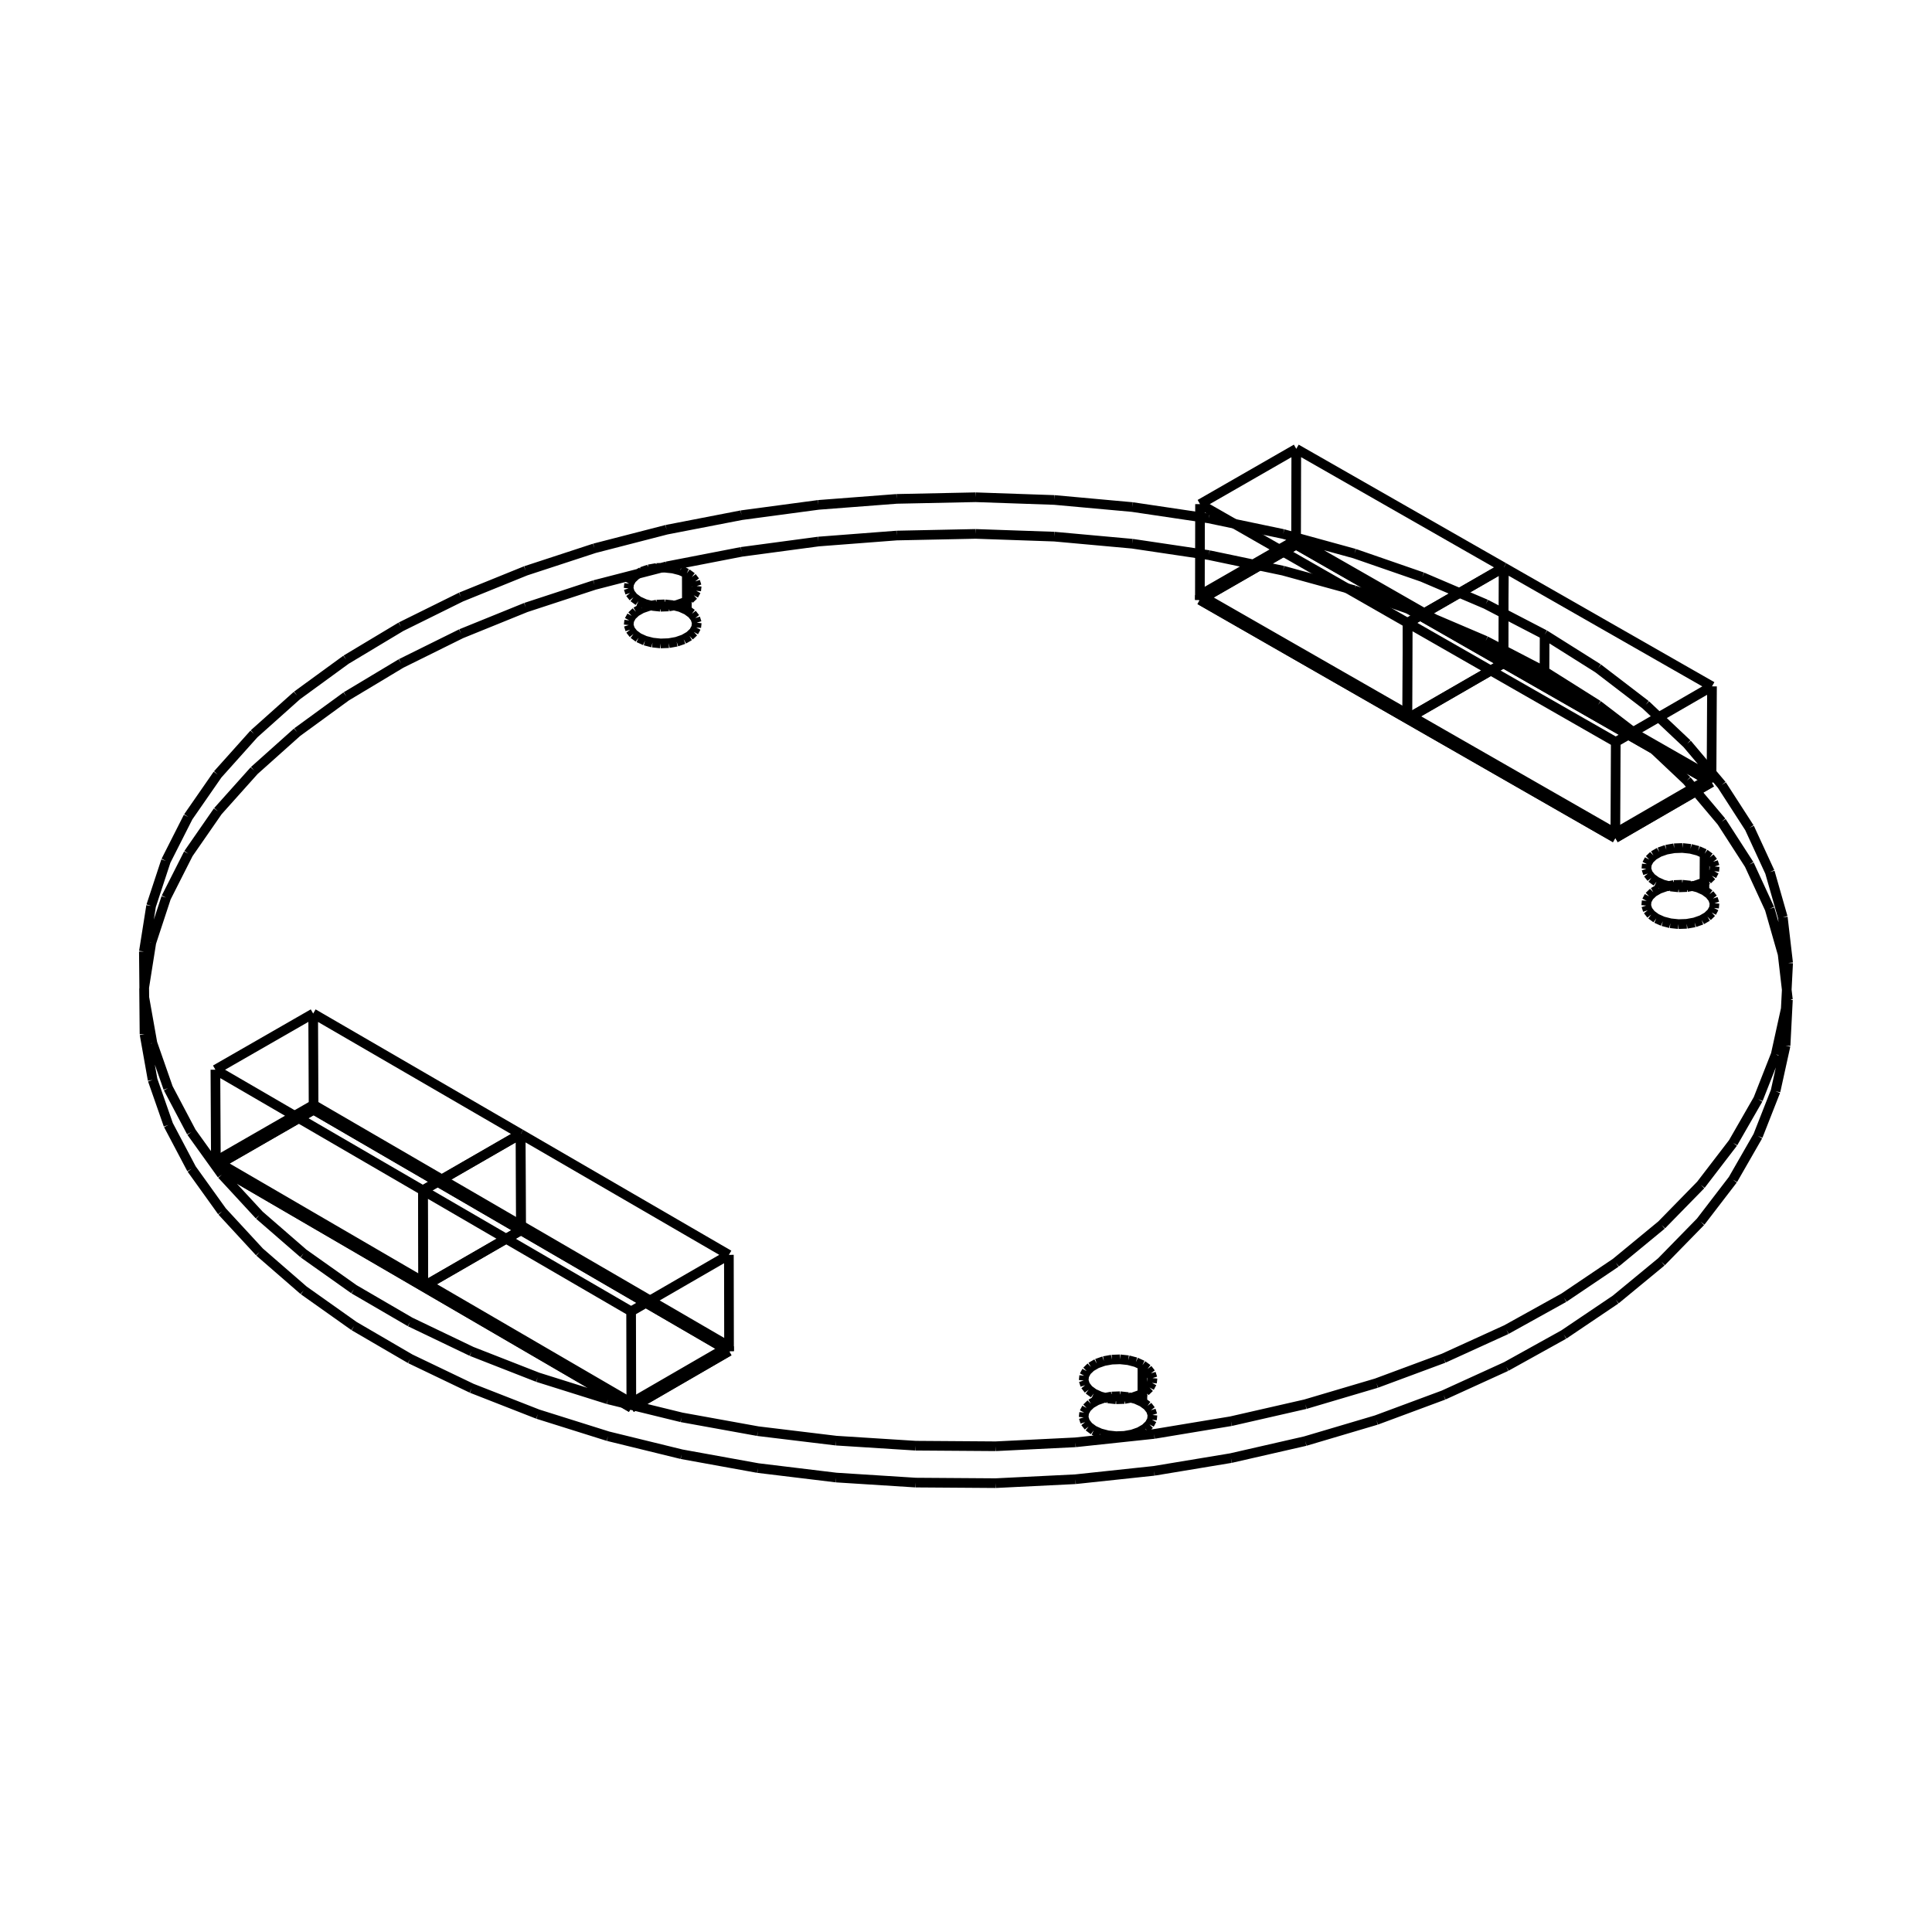
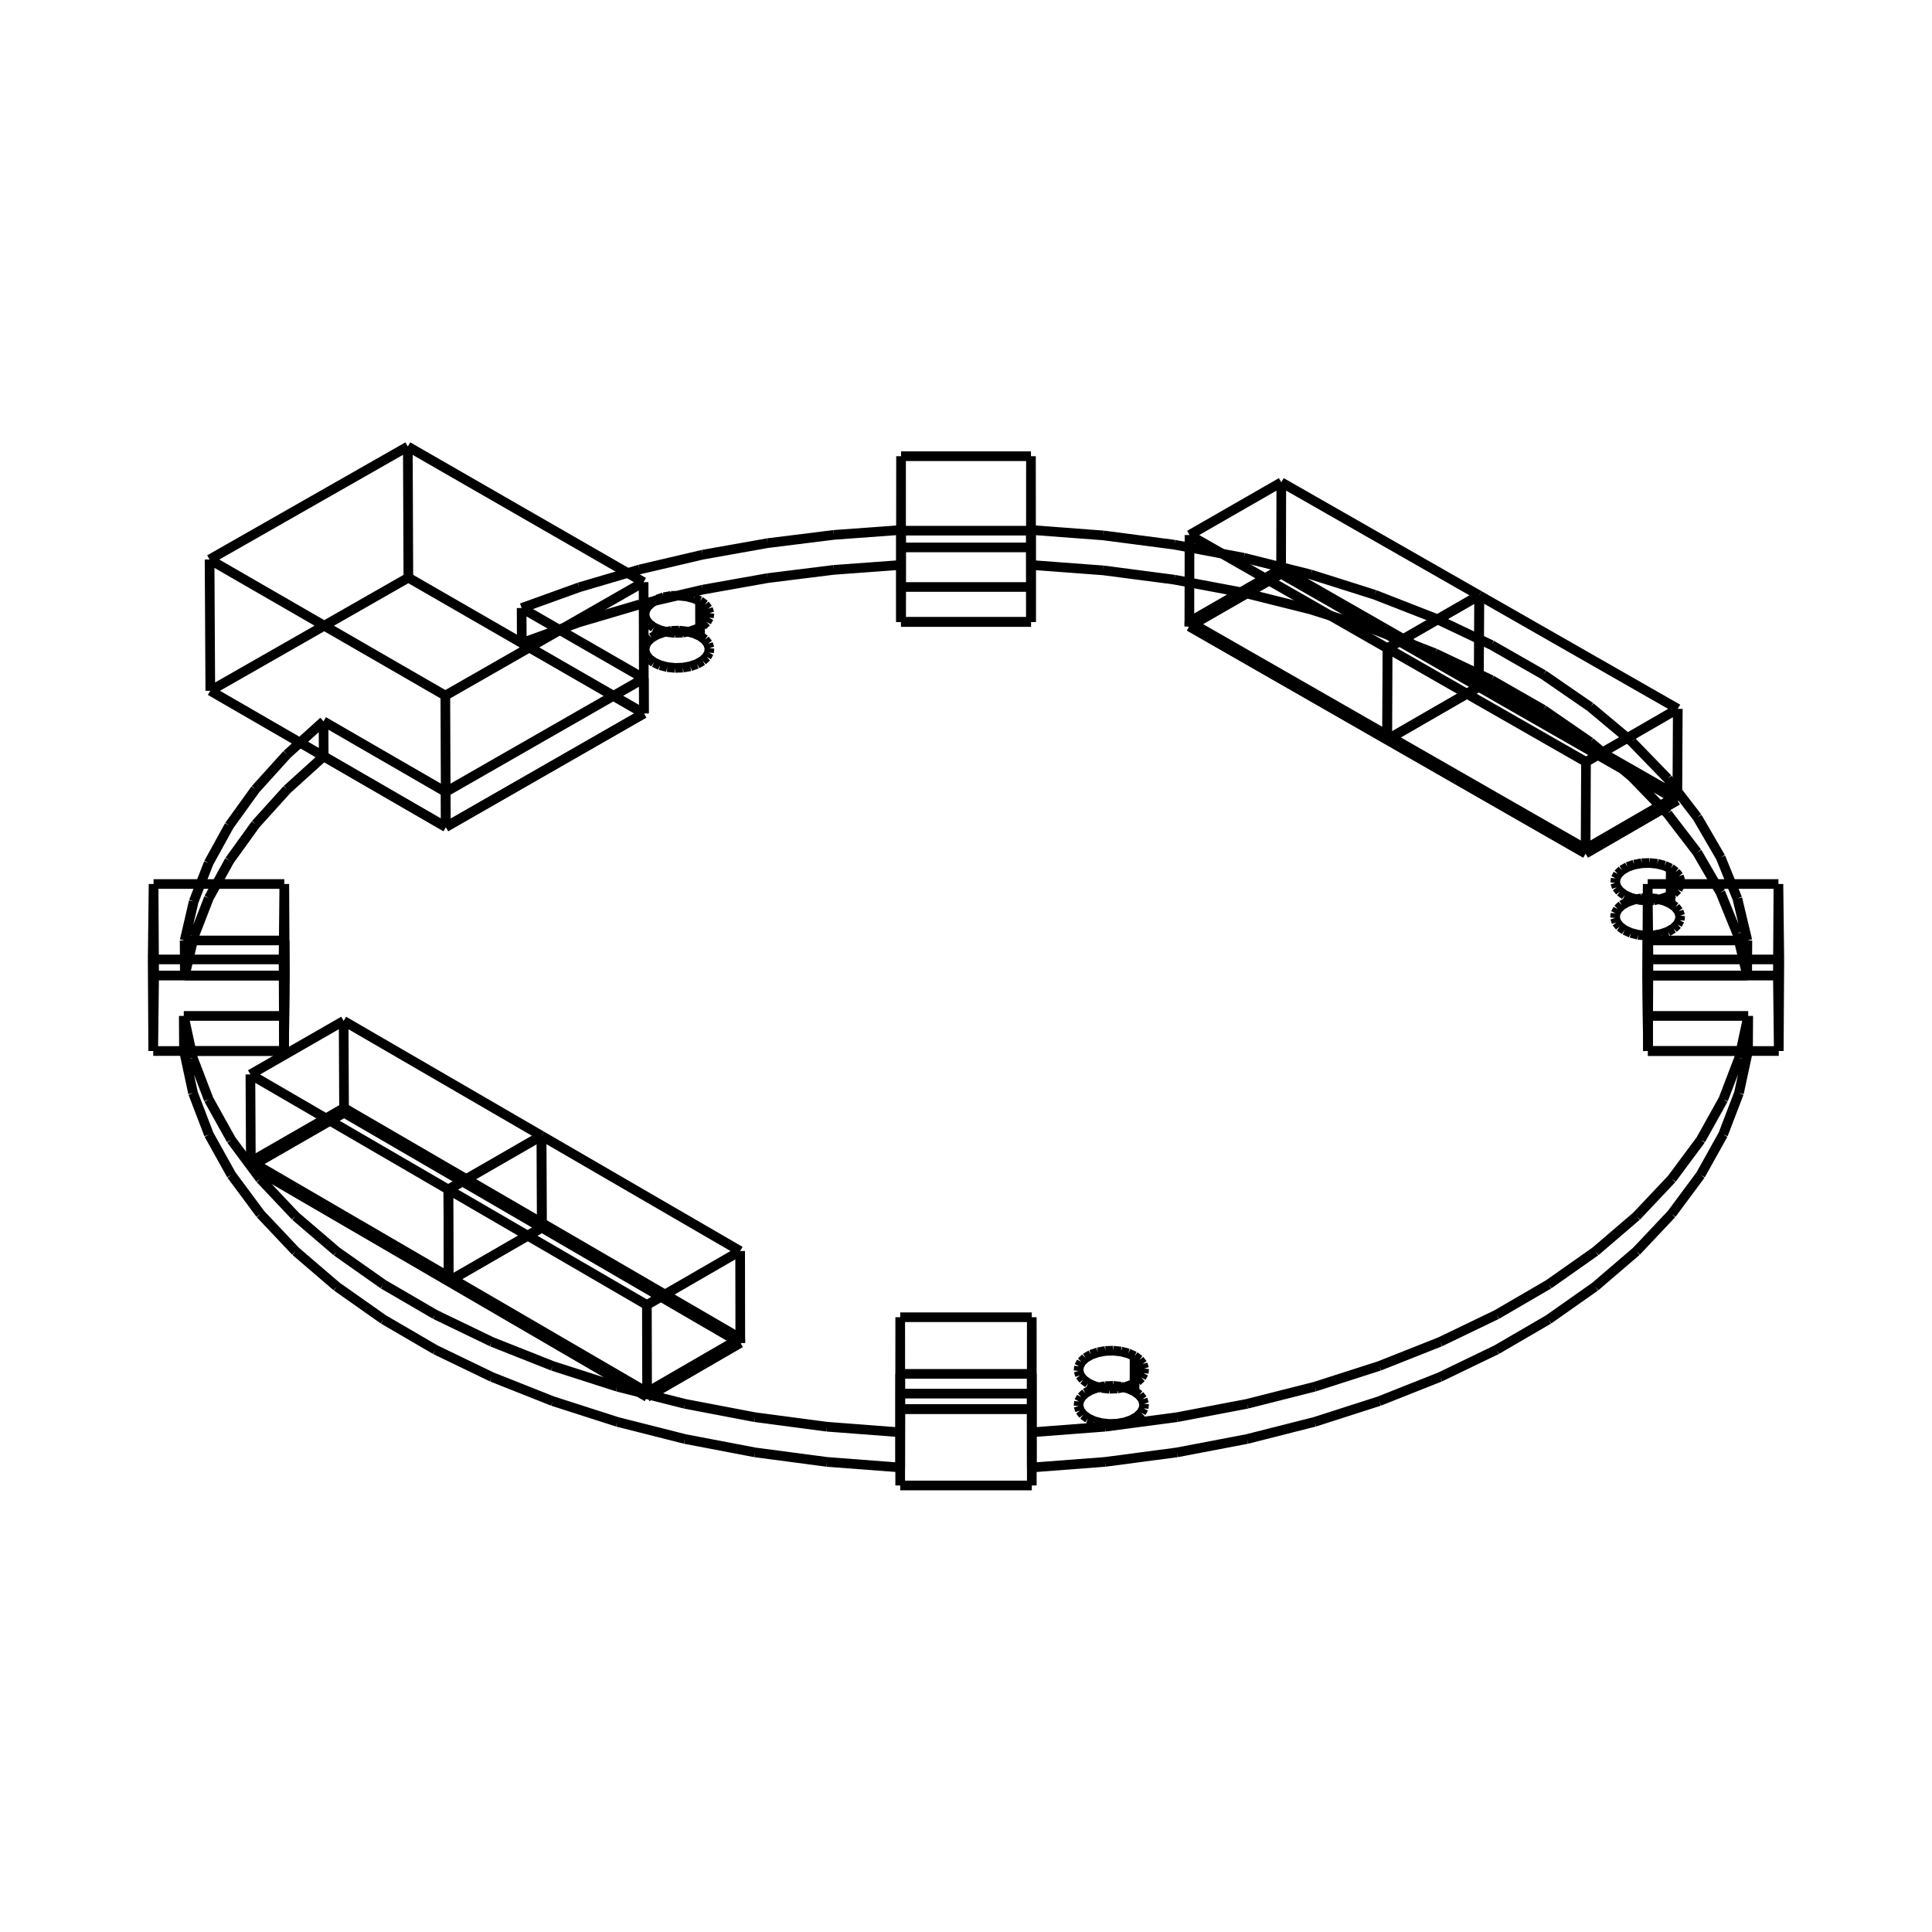
<svg xmlns="http://www.w3.org/2000/svg" viewBox="0 0 800 800">
-   <path d="M639.537,278.001 L639.598,262.807 M639.598,262.807 L661.738,276.746 M661.738,276.746 L681.465,291.855 M681.465,291.855 L698.591,307.998 M698.591,307.998 L712.955,325.025 M712.955,325.025 L724.418,342.783 M724.418,342.783 L732.868,361.105 M732.868,361.105 L738.223,379.825 M738.223,379.825 L740.425,398.767 M740.425,398.767 L739.449,417.755 M739.449,417.755 L735.297,436.612 M735.297,436.612 L728.003,455.161 M728.003,455.161 L717.628,473.227 M717.628,473.227 L704.266,490.64 M704.266,490.64 L688.036,507.234 M688.036,507.234 L669.087,522.851 M669.087,522.851 L647.594,537.342 M647.594,537.342 L623.757,550.569 M623.757,550.569 L597.797,562.404 M597.797,562.404 L569.96,572.734 M569.96,572.734 L540.508,581.458 M540.508,581.458 L509.719,588.493 M509.719,588.493 L477.885,593.77 M477.885,593.77 L445.308,597.238 M445.308,597.238 L412.299,598.864 M412.299,598.864 L379.172,598.631 M379.172,598.631 L346.242,596.543 M346.242,596.543 L313.822,592.618 M313.822,592.618 L282.221,586.897 M282.221,586.897 L251.739,579.432 M251.739,579.432 L222.665,570.298 M222.665,570.298 L195.274,559.582 M195.274,559.582 L169.823,547.388 M169.823,547.388 L146.552,533.833 M146.552,533.833 L125.677,519.047 M125.677,519.047 L107.392,503.171 M107.392,503.171 L91.866,486.357 M91.866,486.357 L79.241,468.766 M79.241,468.766 L69.629,450.562 M69.629,450.562 L63.115,431.92 M63.115,431.92 L59.756,413.013 M59.756,413.013 L59.575,394.02 M59.575,394.02 L62.569,375.117 M62.569,375.117 L68.704,356.481 M68.704,356.481 L77.917,338.284 M77.917,338.284 L90.116,320.694 M90.116,320.694 L105.184,303.873 M105.184,303.873 L122.977,287.975 M122.977,287.975 L143.325,273.146 M143.325,273.146 L166.038,259.521 M166.038,259.521 L190.903,247.223 M190.903,247.223 L217.688,236.363 M217.688,236.363 L246.147,227.041 M246.147,227.041 L276.015,219.339 M276.015,219.339 L307.019,213.328 M307.019,213.328 L338.874,209.061 M338.874,209.061 L371.287,206.577 M371.287,206.577 L403.962,205.897 M403.962,205.897 L436.599,207.029 M436.599,207.029 L468.9,209.962 M468.9,209.962 L500.569,214.669 M500.569,214.669 L531.316,221.108 M531.316,221.108 L560.857,229.222 M560.857,229.222 L588.922,238.938 M588.922,238.938 L615.25,250.166 M615.25,250.166 L639.598,262.807 M639.537,278.001 L615.195,265.357 M615.195,265.357 L588.874,254.125 M588.874,254.125 L560.817,244.407 M560.817,244.407 L531.283,236.291 M531.283,236.291 L500.544,229.85 M500.544,229.85 L468.883,225.142 M468.883,225.142 L436.59,222.209 M436.59,222.209 L403.961,221.076 M403.961,221.076 L371.294,221.756 M371.294,221.756 L338.889,224.241 M338.889,224.241 L307.043,228.509 M307.043,228.509 L276.047,234.522 M276.047,234.522 L246.186,242.225 M246.186,242.225 L217.735,251.55 M217.735,251.55 L190.956,262.412 M190.956,262.412 L166.097,274.714 M166.097,274.714 L143.39,288.343 M143.39,288.343 L123.047,303.176 M123.047,303.176 L105.259,319.077 M105.259,319.077 L90.195,335.903 M90.195,335.903 L77.999,353.497 M77.999,353.497 L68.788,371.699 M68.788,371.699 L62.655,390.34 M62.655,390.34 L59.662,409.248 M59.662,409.248 L59.843,428.246 M59.843,428.246 L63.202,447.157 M63.202,447.157 L69.713,465.804 M69.713,465.804 L79.323,484.012 M79.323,484.012 L91.945,501.608 M91.945,501.608 L107.467,518.426 M107.467,518.426 L125.747,534.306 M125.747,534.306 L146.617,549.096 M146.617,549.096 L169.882,562.655 M169.882,562.655 L195.326,574.852 M195.326,574.852 L222.711,585.571 M222.711,585.571 L251.777,594.707 M251.777,594.707 L282.251,602.173 M282.251,602.173 L313.844,607.896 M313.844,607.896 L346.255,611.822 M346.255,611.822 L379.177,613.911 M379.177,613.911 L412.296,614.143 M412.296,614.143 L445.297,612.517 M445.297,612.517 L477.865,609.048 M477.865,609.048 L509.691,603.77 M509.691,603.77 L540.472,596.733 M540.472,596.733 L569.917,588.007 M569.917,588.007 L597.747,577.675 M597.747,577.675 L623.699,565.837 M623.699,565.837 L647.53,552.607 M647.53,552.607 L669.018,538.112 M669.018,538.112 L687.962,522.49 M687.962,522.49 L704.188,505.892 M704.188,505.892 L717.547,488.475 M717.547,488.475 L727.919,470.404 M727.919,470.404 L735.211,451.851 M735.211,451.851 L739.362,432.989 M739.362,432.989 L740.338,413.995 M740.338,413.995 L738.136,395.049 M738.136,395.049 L732.783,376.325 M732.783,376.325 L724.335,357.997 M724.335,357.997 L712.875,340.235 M712.875,340.235 L698.515,323.203 M698.515,323.203 L681.393,307.056 M681.393,307.056 L661.672,291.943 M661.672,291.943 L639.537,278.001 M284.391,237.422 L286.484,238.959 M286.484,238.959 L287.873,240.74 M287.873,240.74 L288.48,242.661 M288.48,242.661 L288.267,244.611 M288.267,244.611 L287.247,246.476 M287.247,246.476 L285.48,248.148 M285.48,248.148 L283.068,249.53 M283.068,249.53 L280.151,250.541 M280.151,250.541 L276.898,251.122 M276.898,251.122 L273.5,251.24 M273.5,251.24 L270.153,250.888 M270.153,250.888 L267.053,250.086 M267.053,250.086 L264.379,248.881 M264.379,248.881 L262.287,247.343 M262.287,247.343 L260.898,245.561 M260.898,245.561 L260.294,243.639 M260.294,243.639 L260.509,241.69 M260.509,241.69 L261.53,239.825 M261.53,239.825 L263.298,238.154 M263.298,238.154 L265.71,236.773 M265.71,236.773 L268.626,235.763 M268.626,235.763 L271.877,235.182 M271.877,235.182 L275.273,235.064 M275.273,235.064 L278.618,235.416 M278.618,235.416 L281.718,236.218 M281.718,236.218 L284.391,237.422 M129.848,457.502 L89.39,480.771 M261.418,580.909 L89.39,480.771 M261.418,580.909 L301.877,557.483 M129.848,457.502 L301.877,557.483 M473.055,565.283 L475.181,566.854 M475.181,566.854 L476.597,568.675 M476.597,568.675 L477.223,570.639 M477.223,570.639 L477.02,572.632 M477.02,572.632 L476.001,574.539 M476.001,574.539 L474.225,576.248 M474.225,576.248 L471.795,577.661 M471.795,577.661 L468.852,578.694 M468.852,578.694 L465.568,579.289 M465.568,579.289 L462.132,579.409 M462.132,579.409 L458.746,579.049 M458.746,579.049 L455.606,578.229 M455.606,578.229 L452.895,576.997 M452.895,576.997 L450.77,575.425 M450.77,575.425 L449.355,573.603 M449.355,573.603 L448.731,571.639 M448.731,571.639 L448.936,569.646 M448.936,569.646 L449.956,567.74 M449.956,567.74 L451.733,566.031 M451.733,566.031 L454.163,564.62 M454.163,564.62 L457.105,563.587 M457.105,563.587 L460.388,562.994 M460.388,562.994 L463.821,562.873 M463.821,562.873 L467.206,563.233 M467.206,563.233 L470.344,564.052 M470.344,564.052 L473.055,565.283 M668.88,344.994 L708.705,321.936 M536.677,223.519 L708.705,321.936 M536.677,223.519 L496.851,246.425 M668.88,344.994 L496.851,246.425 M705.839,353.508 L707.962,355.057 M707.962,355.057 L709.382,356.852 M709.382,356.852 L710.018,358.788 M710.018,358.788 L709.832,360.753 M709.832,360.753 L708.835,362.633 M708.835,362.633 L707.085,364.319 M707.085,364.319 L704.683,365.711 M704.683,365.711 L701.769,366.73 M701.769,366.73 L698.513,367.316 M698.513,367.316 L695.103,367.435 M695.103,367.435 L691.738,367.08 M691.738,367.08 L688.614,366.272 M688.614,366.272 L685.912,365.057 M685.912,365.057 L683.79,363.507 M683.79,363.507 L682.37,361.711 M682.37,361.711 L681.736,359.774 M681.736,359.774 L681.924,357.809 M681.924,357.809 L682.922,355.93 M682.922,355.93 L684.673,354.246 M684.673,354.246 L687.075,352.854 M687.075,352.854 L689.988,351.836 M689.988,351.836 L693.243,351.251 M693.243,351.251 L696.652,351.132 M696.652,351.132 L700.015,351.487 M700.015,351.487 L703.138,352.294 M703.138,352.294 L705.839,353.508 M284.42,252.609 L281.748,251.404 M281.748,251.404 L278.649,250.603 M278.649,250.603 L275.305,250.251 M275.305,250.251 L271.909,250.369 M271.909,250.369 L268.659,250.95 M268.659,250.95 L265.744,251.96 M265.744,251.96 L263.332,253.341 M263.332,253.341 L261.565,255.013 M261.565,255.013 L260.544,256.878 M260.544,256.878 L260.329,258.828 M260.329,258.828 L260.934,260.75 M260.934,260.75 L262.322,262.532 M262.322,262.532 L264.413,264.071 M264.413,264.071 L267.087,265.277 M267.087,265.277 L270.186,266.079 M270.186,266.079 L273.532,266.431 M273.532,266.431 L276.93,266.313 M276.93,266.313 L280.181,265.732 M280.181,265.732 L283.097,264.72 M283.097,264.72 L285.509,263.338 M285.509,263.338 L287.276,261.666 M287.276,261.666 L288.295,259.8 M288.295,259.8 L288.508,257.85 M288.508,257.85 L287.902,255.928 M287.902,255.928 L286.512,254.147 M286.512,254.147 L284.42,252.609 M473.036,580.554 L470.326,579.323 M470.326,579.323 L467.188,578.503 M467.188,578.503 L463.805,578.144 M463.805,578.144 L460.372,578.264 M460.372,578.264 L457.09,578.858 M457.09,578.858 L454.149,579.891 M454.149,579.891 L451.72,581.303 M451.72,581.303 L449.943,583.012 M449.943,583.012 L448.923,584.918 M448.923,584.918 L448.719,586.912 M448.719,586.912 L449.342,588.877 M449.342,588.877 L450.757,590.699 M450.757,590.699 L452.881,592.271 M452.881,592.271 L455.592,593.504 M455.592,593.504 L458.731,594.324 M458.731,594.324 L462.116,594.684 M462.116,594.684 L465.551,594.563 M465.551,594.563 L468.834,593.969 M468.834,593.969 L471.777,592.935 M471.777,592.935 L474.206,591.522 M474.206,591.522 L475.982,589.812 M475.982,589.812 L477,587.905 M477,587.905 L477.203,585.911 M477.203,585.911 L476.578,583.947 M476.578,583.947 L475.161,582.126 M475.161,582.126 L473.036,580.554 M705.761,368.725 L703.06,367.511 M703.06,367.511 L699.938,366.703 M699.938,366.703 L696.576,366.349 M696.576,366.349 L693.169,366.467 M693.169,366.467 L689.914,367.053 M689.914,367.053 L687.002,368.071 M687.002,368.071 L684.601,369.463 M684.601,369.463 L682.85,371.148 M682.85,371.148 L681.852,373.028 M681.852,373.028 L681.664,374.993 M681.664,374.993 L682.298,376.93 M682.298,376.93 L683.717,378.726 M683.717,378.726 L685.839,380.277 M685.839,380.277 L688.54,381.492 M688.54,381.492 L691.663,382.301 M691.663,382.301 L695.027,382.656 M695.027,382.656 L698.436,382.537 M698.436,382.537 L701.692,381.951 M701.692,381.951 L704.605,380.932 M704.605,380.932 L707.007,379.539 M707.007,379.539 L708.757,377.853 M708.757,377.853 L709.753,375.972 M709.753,375.972 L709.939,374.007 M709.939,374.007 L709.303,372.07 M709.303,372.07 L707.883,370.275 M707.883,370.275 L705.761,368.725 M284.42,252.609 L284.391,237.422 M89.4,482.76 L89.39,480.771 M261.422,582.901 L261.418,580.909 M261.422,582.901 L89.4,482.76 M129.857,459.49 L89.4,482.76 M129.857,459.49 L129.848,457.502 M129.857,459.49 L301.881,559.475 M301.881,559.475 L301.877,557.483 M261.422,582.901 L301.881,559.475 M473.036,580.554 L473.055,565.283 M668.871,346.979 L708.695,323.92 M708.695,323.92 L708.705,321.936 M668.871,346.979 L668.88,344.994 M668.871,346.979 L496.848,248.406 M496.848,248.406 L496.851,246.425 M536.673,225.5 L708.695,323.92 M536.673,225.5 L536.677,223.519 M536.673,225.5 L496.848,248.406 M705.761,368.725 L705.839,353.508" stroke="black" stroke-width="4" fill="red" />
-   <path d="M622.541,274.628 L622.689,234.952 M582.717,297.611 L582.838,257.919 M622.541,274.628 L582.717,297.611 M622.689,234.952 L582.838,257.919 M668.871,346.979 L669.05,307.253 M582.717,297.611 L668.871,346.979 M582.838,257.919 L669.05,307.253 M708.695,323.92 L708.9,284.21 M668.871,346.979 L708.695,323.92 M669.05,307.253 L708.9,284.21 M708.695,323.92 L622.541,274.628 M708.9,284.21 L622.689,234.952" stroke="black" stroke-width="4" fill="red" />
-   <path d="M536.673,225.5 L536.763,185.857 M496.848,248.406 L496.912,208.747 M536.673,225.5 L496.848,248.406 M536.763,185.857 L496.912,208.747 M582.717,297.611 L582.838,257.919 M496.848,248.406 L582.717,297.611 M496.912,208.747 L582.838,257.919 M622.541,274.628 L622.689,234.952 M582.717,297.611 L622.541,274.628 M582.838,257.919 L622.689,234.952 M622.541,274.628 L536.673,225.5 M622.689,234.952 L536.763,185.857" stroke="black" stroke-width="4" fill="red" />
-   <path d="M261.422,582.901 L261.33,543.019 M301.881,559.475 L301.815,519.608 M261.422,582.901 L301.881,559.475 M261.33,543.019 L301.815,519.608 M215.725,509.399 L215.602,469.565 M301.881,559.475 L215.725,509.399 M301.815,519.608 L215.602,469.565 M175.267,532.747 L175.117,492.898 M215.725,509.399 L175.267,532.747 M215.602,469.565 L175.117,492.898 M175.267,532.747 L261.422,582.901 M175.117,492.898 L261.33,543.019" stroke="black" stroke-width="4" fill="red" />
-   <path d="M175.267,532.747 L175.117,492.898 M215.725,509.399 L215.602,469.565 M175.267,532.747 L215.725,509.399 M175.117,492.898 L215.602,469.565 M129.857,459.49 L129.677,419.69 M215.725,509.399 L129.857,459.49 M215.602,469.565 L129.677,419.69 M89.4,482.76 L89.192,442.944 M129.857,459.49 L89.4,482.76 M129.677,419.69 L89.192,442.944 M89.4,482.76 L175.267,532.747 M89.192,442.944 L175.117,492.898" stroke="black" stroke-width="4" fill="red" />
+   <path d="M76.455,389.426 L80.216,373.267 M80.216,373.267 L86.391,357.367 M86.391,357.367 L94.93,341.844 M94.93,341.844 L105.766,326.816 M105.766,326.816 L118.812,312.394 M118.812,312.394 L133.968,298.686 M76.455,389.426 L76.538,403.947 M134.035,313.184 L118.883,326.896 M118.883,326.896 L105.841,341.321 M105.841,341.321 L95.008,356.353 M95.008,356.353 L86.471,371.879 M86.471,371.879 L80.297,387.784 M80.297,387.784 L76.538,403.947 M133.968,298.686 L134.035,313.184 M117.842,389.426 L76.455,389.426 M117.532,420.669 L117.842,389.426 M76.099,420.669 L117.532,420.669 M372.75,593.082 L342.418,590.774 M342.418,590.774 L312.601,586.831 M312.601,586.831 L283.563,581.287 M283.563,581.287 L255.564,574.194 M255.564,574.194 L228.851,565.616 M228.851,565.616 L203.662,555.63 M203.662,555.63 L180.219,544.327 M180.219,544.327 L158.728,531.809 M158.728,531.809 L139.377,518.188 M139.377,518.188 L122.334,503.586 M122.334,503.586 L107.747,488.135 M107.747,488.135 L95.741,471.972 M95.741,471.972 L86.417,455.241 M86.417,455.241 L79.852,438.089 M79.852,438.089 L76.099,420.669 M372.773,568.889 L372.75,593.082 M427.227,568.889 L372.773,568.889 M427.25,593.082 L427.227,568.889 M723.901,420.669 L720.148,438.089 M720.148,438.089 L713.583,455.241 M713.583,455.241 L704.259,471.972 M704.259,471.972 L692.253,488.135 M692.253,488.135 L677.666,503.586 M677.666,503.586 L660.623,518.188 M660.623,518.188 L641.272,531.809 M641.272,531.809 L619.781,544.327 M619.781,544.327 L596.338,555.63 M596.338,555.63 L571.149,565.616 M571.149,565.616 L544.436,574.194 M544.436,574.194 L516.437,581.287 M516.437,581.287 L487.399,586.831 M487.399,586.831 L457.582,590.774 M457.582,590.774 L427.25,593.082 M682.468,420.669 L723.901,420.669 M682.158,389.426 L682.468,420.669 M723.545,389.426 L682.158,389.426 M426.894,219.453 L456.838,221.702 M456.838,221.702 L486.294,225.545 M486.294,225.545 L515.009,230.951 M515.009,230.951 L542.736,237.875 M542.736,237.875 L569.235,246.257 M569.235,246.257 L594.277,256.028 M594.277,256.028 L617.646,267.103 M617.646,267.103 L639.137,279.39 M639.137,279.39 L658.563,292.784 M658.563,292.784 L675.752,307.17 M675.752,307.17 L690.552,322.426 M690.552,322.426 L702.831,338.419 M702.831,338.419 L712.479,355.014 M712.479,355.014 L719.405,372.065 M719.405,372.065 L723.545,389.426 M426.917,243.058 L426.894,219.453 M373.083,243.058 L426.917,243.058 M373.106,219.453 L373.083,243.058 M216.004,251.778 L239.846,243.174 M239.846,243.174 L264.881,235.795 M264.881,235.795 L290.921,229.694 M290.921,229.694 L317.773,224.915 M317.773,224.915 L345.236,221.493 M345.236,221.493 L373.106,219.453 M266.591,280.921 L216.004,251.778 M184.554,327.926 L266.591,280.921 M133.968,298.686 L184.554,327.926 M289.858,248.89 L291.854,250.356 M291.854,250.356 L293.179,252.055 M293.179,252.055 L293.757,253.887 M293.757,253.887 L293.554,255.747 M293.554,255.747 L292.582,257.526 M292.582,257.526 L290.896,259.12 M290.896,259.12 L288.596,260.438 M288.596,260.438 L285.814,261.403 M285.814,261.403 L282.712,261.957 M282.712,261.957 L279.471,262.07 M279.471,262.07 L276.279,261.734 M276.279,261.734 L273.321,260.969 M273.321,260.969 L270.771,259.819 M270.771,259.819 L268.776,258.352 M268.776,258.352 L267.452,256.653 M267.452,256.653 L266.875,254.82 M266.875,254.82 L267.08,252.961 M267.08,252.961 L268.054,251.182 M268.054,251.182 L269.74,249.588 M269.74,249.588 L272.041,248.271 M272.041,248.271 L274.822,247.308 M274.822,247.308 L277.922,246.754 M277.922,246.754 L281.162,246.642 M281.162,246.642 L284.352,246.977 M284.352,246.977 L287.308,247.742 M287.308,247.742 L289.858,248.89 M142.462,458.793 L103.874,480.986 M142.462,458.793 L306.536,554.151 M267.947,576.493 L103.874,480.986 M267.947,576.493 L306.536,554.151 M469.798,561.59 L471.825,563.089 M471.825,563.089 L473.176,564.825 M473.176,564.825 L473.772,566.698 M473.772,566.698 L473.579,568.599 M473.579,568.599 L472.607,570.418 M472.607,570.418 L470.913,572.048 M470.913,572.048 L468.596,573.395 M468.596,573.395 L465.789,574.381 M465.789,574.381 L462.656,574.948 M462.656,574.948 L459.38,575.063 M459.38,575.063 L456.15,574.72 M456.15,574.72 L453.156,573.937 M453.156,573.937 L450.57,572.762 M450.57,572.762 L448.543,571.263 M448.543,571.263 L447.193,569.526 M447.193,569.526 L446.598,567.652 M446.598,567.652 L446.793,565.751 M446.793,565.751 L447.767,563.933 M447.767,563.933 L449.461,562.304 M449.461,562.304 L451.779,560.957 M451.779,560.957 L454.585,559.973 M454.585,559.973 L457.716,559.406 M457.716,559.406 L460.991,559.291 M460.991,559.291 L464.218,559.635 M464.218,559.635 L467.212,560.416 M467.212,560.416 L469.798,561.59 M656.567,351.487 L694.55,329.496 M656.567,351.487 L492.493,257.476 M530.477,235.63 L694.55,329.496 M530.477,235.63 L492.493,257.476 M691.817,359.608 L693.841,361.086 M693.841,361.086 L695.196,362.797 M695.196,362.797 L695.803,364.644 M695.803,364.644 L695.625,366.518 M695.625,366.518 L694.675,368.311 M694.675,368.311 L693.005,369.919 M693.005,369.919 L690.714,371.247 M690.714,371.247 L687.935,372.219 M687.935,372.219 L684.829,372.778 M684.829,372.778 L681.577,372.891 M681.577,372.891 L678.367,372.552 M678.367,372.552 L675.388,371.781 M675.388,371.781 L672.811,370.623 M672.811,370.623 L670.787,369.144 M670.787,369.144 L669.433,367.432 M669.433,367.432 L668.828,365.585 M668.828,365.585 L669.007,363.71 M669.007,363.71 L669.959,361.918 M669.959,361.918 L671.63,360.312 M671.63,360.312 L673.921,358.985 M673.921,358.985 L676.699,358.014 M676.699,358.014 L679.804,357.455 M679.804,357.455 L683.054,357.342 M683.054,357.342 L686.262,357.68 M686.262,357.68 L689.24,358.45 M689.24,358.45 L691.817,359.608 M117.915,403.947 L76.538,403.947 M117.915,403.947 L117.842,389.426 M117.604,435.198 L117.915,403.947 M76.182,435.198 L117.604,435.198 M76.182,435.198 L79.934,452.623 M79.934,452.623 L86.497,469.778 M86.497,469.778 L95.819,486.514 M95.819,486.514 L107.822,502.682 M107.822,502.682 L122.405,518.137 M122.405,518.137 L139.443,532.742 M139.443,532.742 L158.79,546.366 M158.79,546.366 L180.275,558.888 M180.275,558.888 L203.712,570.194 M203.712,570.194 L228.895,580.182 M228.895,580.182 L255.601,588.762 M255.601,588.762 L283.593,595.857 M283.593,595.857 L312.623,601.402 M312.623,601.402 L342.433,605.346 M342.433,605.346 L372.757,607.655 M372.78,583.455 L372.757,607.655 M427.22,583.455 L372.78,583.455 M427.243,607.655 L427.22,583.455 M427.243,607.655 L457.567,605.346 M457.567,605.346 L487.377,601.402 M487.377,601.402 L516.407,595.857 M516.407,595.857 L544.399,588.762 M544.399,588.762 L571.105,580.182 M571.105,580.182 L596.288,570.194 M596.288,570.194 L619.725,558.888 M619.725,558.888 L641.21,546.366 M641.21,546.366 L660.557,532.742 M660.557,532.742 L677.595,518.137 M677.595,518.137 L692.178,502.682 M692.178,502.682 L704.181,486.514 M704.181,486.514 L713.503,469.778 M713.503,469.778 L720.066,452.623 M720.066,452.623 L723.818,435.198 M682.396,435.198 L723.818,435.198 M682.085,403.947 L682.396,435.198 M723.462,403.947 L682.085,403.947 M723.462,403.947 L719.323,386.582 M719.323,386.582 L712.399,369.526 M712.399,369.526 L702.754,352.927 M702.754,352.927 L690.478,336.93 M690.478,336.93 L675.682,321.67 M675.682,321.67 L658.497,307.28 M658.497,307.28 L639.076,293.883 M639.076,293.883 L617.591,281.593 M617.591,281.593 L594.228,270.514 M594.228,270.514 L569.192,260.741 M569.192,260.741 L542.699,252.357 M542.699,252.357 L514.98,245.431 M514.98,245.431 L486.272,240.024 M486.272,240.024 L456.824,236.179 M456.824,236.179 L426.887,233.931 M426.91,257.541 L426.887,233.931 M373.09,257.541 L426.91,257.541 M373.113,233.931 L373.09,257.541 M373.113,233.931 L345.25,235.971 M345.25,235.971 L317.794,239.393 M317.794,239.393 L290.949,244.174 M290.949,244.174 L264.915,250.277 M264.915,250.277 L239.887,257.658 M239.887,257.658 L216.05,266.264 M266.625,295.414 L216.05,266.264 M184.609,342.431 L266.625,295.414 M134.035,313.184 L184.609,342.431 M289.886,263.375 L287.337,262.226 M287.337,262.226 L284.381,261.462 M284.381,261.462 L281.192,261.126 M281.192,261.126 L277.953,261.238 M277.953,261.238 L274.854,261.793 M274.854,261.793 L272.073,262.756 M272.073,262.756 L269.773,264.073 M269.773,264.073 L268.087,265.668 M268.087,265.668 L267.114,267.447 M267.114,267.447 L266.909,269.307 M266.909,269.307 L267.485,271.14 M267.485,271.14 L268.809,272.84 M268.809,272.84 L270.804,274.307 M270.804,274.307 L273.354,275.457 M273.354,275.457 L276.31,276.222 M276.31,276.222 L279.501,276.558 M279.501,276.558 L282.742,276.445 M282.742,276.445 L285.843,275.891 M285.843,275.891 L288.624,274.926 M288.624,274.926 L290.924,273.608 M290.924,273.608 L292.609,272.013 M292.609,272.013 L293.581,270.233 M293.581,270.233 L293.784,268.373 M293.784,268.373 L293.206,266.54 M293.206,266.54 L291.881,264.841 M291.881,264.841 L289.886,263.375 M469.78,576.155 L467.195,574.98 M467.195,574.98 L464.202,574.199 M464.202,574.199 L460.975,573.856 M460.975,573.856 L457.701,573.971 M457.701,573.971 L454.571,574.537 M454.571,574.537 L451.766,575.522 M451.766,575.522 L449.449,576.869 M449.449,576.869 L447.754,578.499 M447.754,578.499 L446.781,580.317 M446.781,580.317 L446.586,582.219 M446.586,582.219 L447.181,584.093 M447.181,584.093 L448.53,585.83 M448.53,585.83 L450.557,587.33 M450.557,587.33 L453.142,588.506 M453.142,588.506 L456.136,589.288 M456.136,589.288 L459.365,589.631 M459.365,589.631 L462.64,589.516 M462.64,589.516 L465.772,588.949 M465.772,588.949 L468.578,587.963 M468.578,587.963 L470.895,586.616 M470.895,586.616 L472.589,584.985 M472.589,584.985 L473.56,583.166 M473.56,583.166 L473.753,581.264 M473.753,581.264 L473.157,579.391 M473.157,579.391 L471.806,577.654 M471.806,577.654 L469.78,576.155 M691.742,374.121 L689.166,372.964 M689.166,372.964 L686.189,372.193 M686.189,372.193 L682.982,371.855 M682.982,371.855 L679.732,371.968 M679.732,371.968 L676.628,372.527 M676.628,372.527 L673.851,373.498 M673.851,373.498 L671.56,374.825 M671.56,374.825 L669.891,376.432 M669.891,376.432 L668.939,378.225 M668.939,378.225 L668.76,380.1 M668.76,380.1 L669.364,381.947 M669.364,381.947 L670.718,383.66 M670.718,383.66 L672.741,385.139 M672.741,385.139 L675.317,386.298 M675.317,386.298 L678.296,387.069 M678.296,387.069 L681.505,387.408 M681.505,387.408 L684.756,387.295 M684.756,387.295 L687.862,386.736 M687.862,386.736 L690.64,385.763 M690.64,385.763 L692.93,384.435 M692.93,384.435 L694.599,382.827 M694.599,382.827 L695.55,381.034 M695.55,381.034 L695.727,379.159 M695.727,379.159 L695.121,377.312 M695.121,377.312 L693.766,375.599 M693.766,375.599 L691.742,374.121 M184.609,342.431 L184.554,327.926 M117.604,435.198 L117.532,420.669 M76.099,420.669 L76.182,435.198 M372.75,593.082 L372.757,607.655 M372.78,583.455 L372.773,568.889 M427.22,583.455 L427.227,568.889 M427.25,593.082 L427.243,607.655 M723.901,420.669 L723.818,435.198 M682.396,435.198 L682.468,420.669 M682.085,403.947 L682.158,389.426 M723.545,389.426 L723.462,403.947 M426.894,219.453 L426.887,233.931 M426.91,257.541 L426.917,243.058 M373.09,257.541 L373.083,243.058 M373.106,219.453 L373.113,233.931 M216.004,251.778 L216.05,266.264 M266.625,295.414 L266.591,280.921 M289.886,263.375 L289.858,248.89 M142.47,460.689 L103.884,482.883 M103.884,482.883 L103.874,480.986 M142.47,460.689 L142.462,458.793 M142.47,460.689 L306.539,556.051 M306.539,556.051 L306.536,554.151 M267.951,578.393 L267.947,576.493 M267.951,578.393 L103.884,482.883 M267.951,578.393 L306.539,556.051 M469.78,576.155 L469.798,561.59 M656.558,353.381 L694.541,331.388 M694.541,331.388 L694.55,329.496 M656.558,353.381 L656.567,351.487 M656.558,353.381 L492.49,259.367 M492.49,259.367 L492.493,257.476 M530.473,237.52 L694.541,331.388 M530.473,237.52 L530.477,235.63 M530.473,237.52 L492.49,259.367 M691.742,374.121 L691.817,359.608" stroke="black" stroke-width="4" fill="red" />
+   <path d="M612.371,284.376 L612.512,246.534 M574.388,306.296 L574.504,268.439 M612.371,284.376 L574.388,306.296 M612.512,246.534 L574.504,268.439 M656.558,353.381 L656.729,315.493 M574.388,306.296 L656.558,353.381 M574.504,268.439 L656.729,315.493 M694.541,331.388 L694.737,293.515 M656.558,353.381 L694.541,331.388 M656.729,315.493 L694.737,293.515 M694.541,331.388 L612.371,284.376 M694.737,293.515 L612.512,246.534" stroke="black" stroke-width="4" fill="red" />
+   <path d="M530.473,237.52 L530.56,199.709 M492.49,259.367 L492.551,221.542 M530.473,237.52 L492.49,259.367 M530.56,199.709 L492.551,221.542 M574.388,306.296 L574.504,268.439 M492.49,259.367 L574.388,306.296 M492.551,221.542 L574.504,268.439 M612.371,284.376 L612.512,246.534 M574.388,306.296 L612.371,284.376 M574.504,268.439 L612.512,246.534 M612.371,284.376 L530.473,237.52 M612.512,246.534 L530.56,199.709" stroke="black" stroke-width="4" fill="red" />
+   <path d="M267.951,578.393 L267.863,540.355 M306.539,556.051 L306.476,518.027 M267.951,578.393 L306.539,556.051 M267.863,540.355 L306.476,518.027 M224.367,508.29 L224.25,470.299 M306.539,556.051 L224.367,508.29 M306.476,518.027 L224.25,470.299 M185.78,530.558 L185.637,492.552 M224.367,508.29 L185.78,530.558 M224.25,470.299 L185.637,492.552 M185.78,530.558 L267.951,578.393 M185.637,492.552 L267.863,540.355" stroke="black" stroke-width="4" fill="red" />
+   <path d="M185.78,530.558 L185.637,492.552 M224.367,508.29 L224.25,470.299 M185.78,530.558 L224.367,508.29 M185.637,492.552 L224.25,470.299 M142.47,460.689 L142.298,422.729 M224.367,508.29 L142.47,460.689 M224.25,470.299 L142.298,422.729 M103.884,482.883 L103.686,444.909 M142.47,460.689 L103.884,482.883 M142.298,422.729 L103.686,444.909 M103.884,482.883 L185.78,530.558 M103.686,444.909 L185.637,492.552" stroke="black" stroke-width="4" fill="red" />
+   <path d="M169.094,239.198 L168.874,184.897 M87.08,286.029 L86.781,231.682 M169.094,239.198 L87.08,286.029 M168.874,184.897 L86.781,231.682 M184.609,342.431 L184.403,288.03 M87.08,286.029 L184.609,342.431 M86.781,231.682 L184.403,288.03 M266.625,295.414 L266.497,241.058 M184.609,342.431 L266.625,295.414 M184.403,288.03 L266.497,241.058 M266.625,295.414 L169.094,239.198 M266.497,241.058 L168.874,184.897" stroke="black" stroke-width="4" fill="red" />
+   <path d="M372.78,583.455 L372.761,545.439 M372.75,615.103 L372.731,577.066 M372.78,583.455 L372.75,615.103 M372.761,545.439 L372.731,577.066 M427.25,615.103 L427.269,577.066 M372.75,615.103 L427.25,615.103 M372.731,577.066 L427.269,577.066 M427.22,583.455 L427.239,545.439 M427.25,615.103 L427.22,583.455 M427.269,577.066 L427.239,545.439 M427.22,583.455 L372.78,583.455 M427.239,545.439 L372.761,545.439" stroke="black" stroke-width="4" fill="red" />
+   <path d="M117.915,403.947 L117.726,366.05 M63.816,403.947 L63.592,366.05 M117.915,403.947 L63.816,403.947 M117.726,366.05 L63.592,366.05 M63.446,435.198 L63.221,397.28 M63.816,403.947 L63.446,435.198 M63.592,366.05 L63.221,397.28 M117.604,435.198 L117.416,397.28 M63.446,435.198 L117.604,435.198 M63.221,397.28 L117.416,397.28 M117.604,435.198 L117.915,403.947 M117.416,397.28 L117.726,366.05" stroke="black" stroke-width="4" fill="red" />
+   <path d="M426.91,257.541 L426.928,219.743 M426.88,226.68 L426.898,188.902 M426.91,257.541 L426.88,226.68 M426.928,219.743 L426.898,188.902 M373.12,226.68 L373.102,188.902 M426.88,226.68 L373.12,226.68 M426.898,188.902 L373.102,188.902 M373.09,257.541 L373.072,219.743 M373.12,226.68 L373.09,257.541 M373.102,188.902 L373.072,219.743 M373.09,257.541 L426.91,257.541 M373.072,219.743 L426.928,219.743" stroke="black" stroke-width="4" fill="red" />
+   <path d="M682.396,435.198 L682.584,397.28 M736.554,435.198 L736.779,397.28 M682.396,435.198 L736.554,435.198 M682.584,397.28 L736.779,397.28 M736.184,403.947 L736.408,366.05 M736.554,435.198 L736.184,403.947 M736.779,397.28 L736.408,366.05 M682.085,403.947 L682.274,366.05 M736.184,403.947 L682.085,403.947 M736.408,366.05 L682.274,366.05 M682.085,403.947 L682.396,435.198 M682.274,366.05 L682.584,397.28" stroke="black" stroke-width="4" fill="red" />
</svg>
